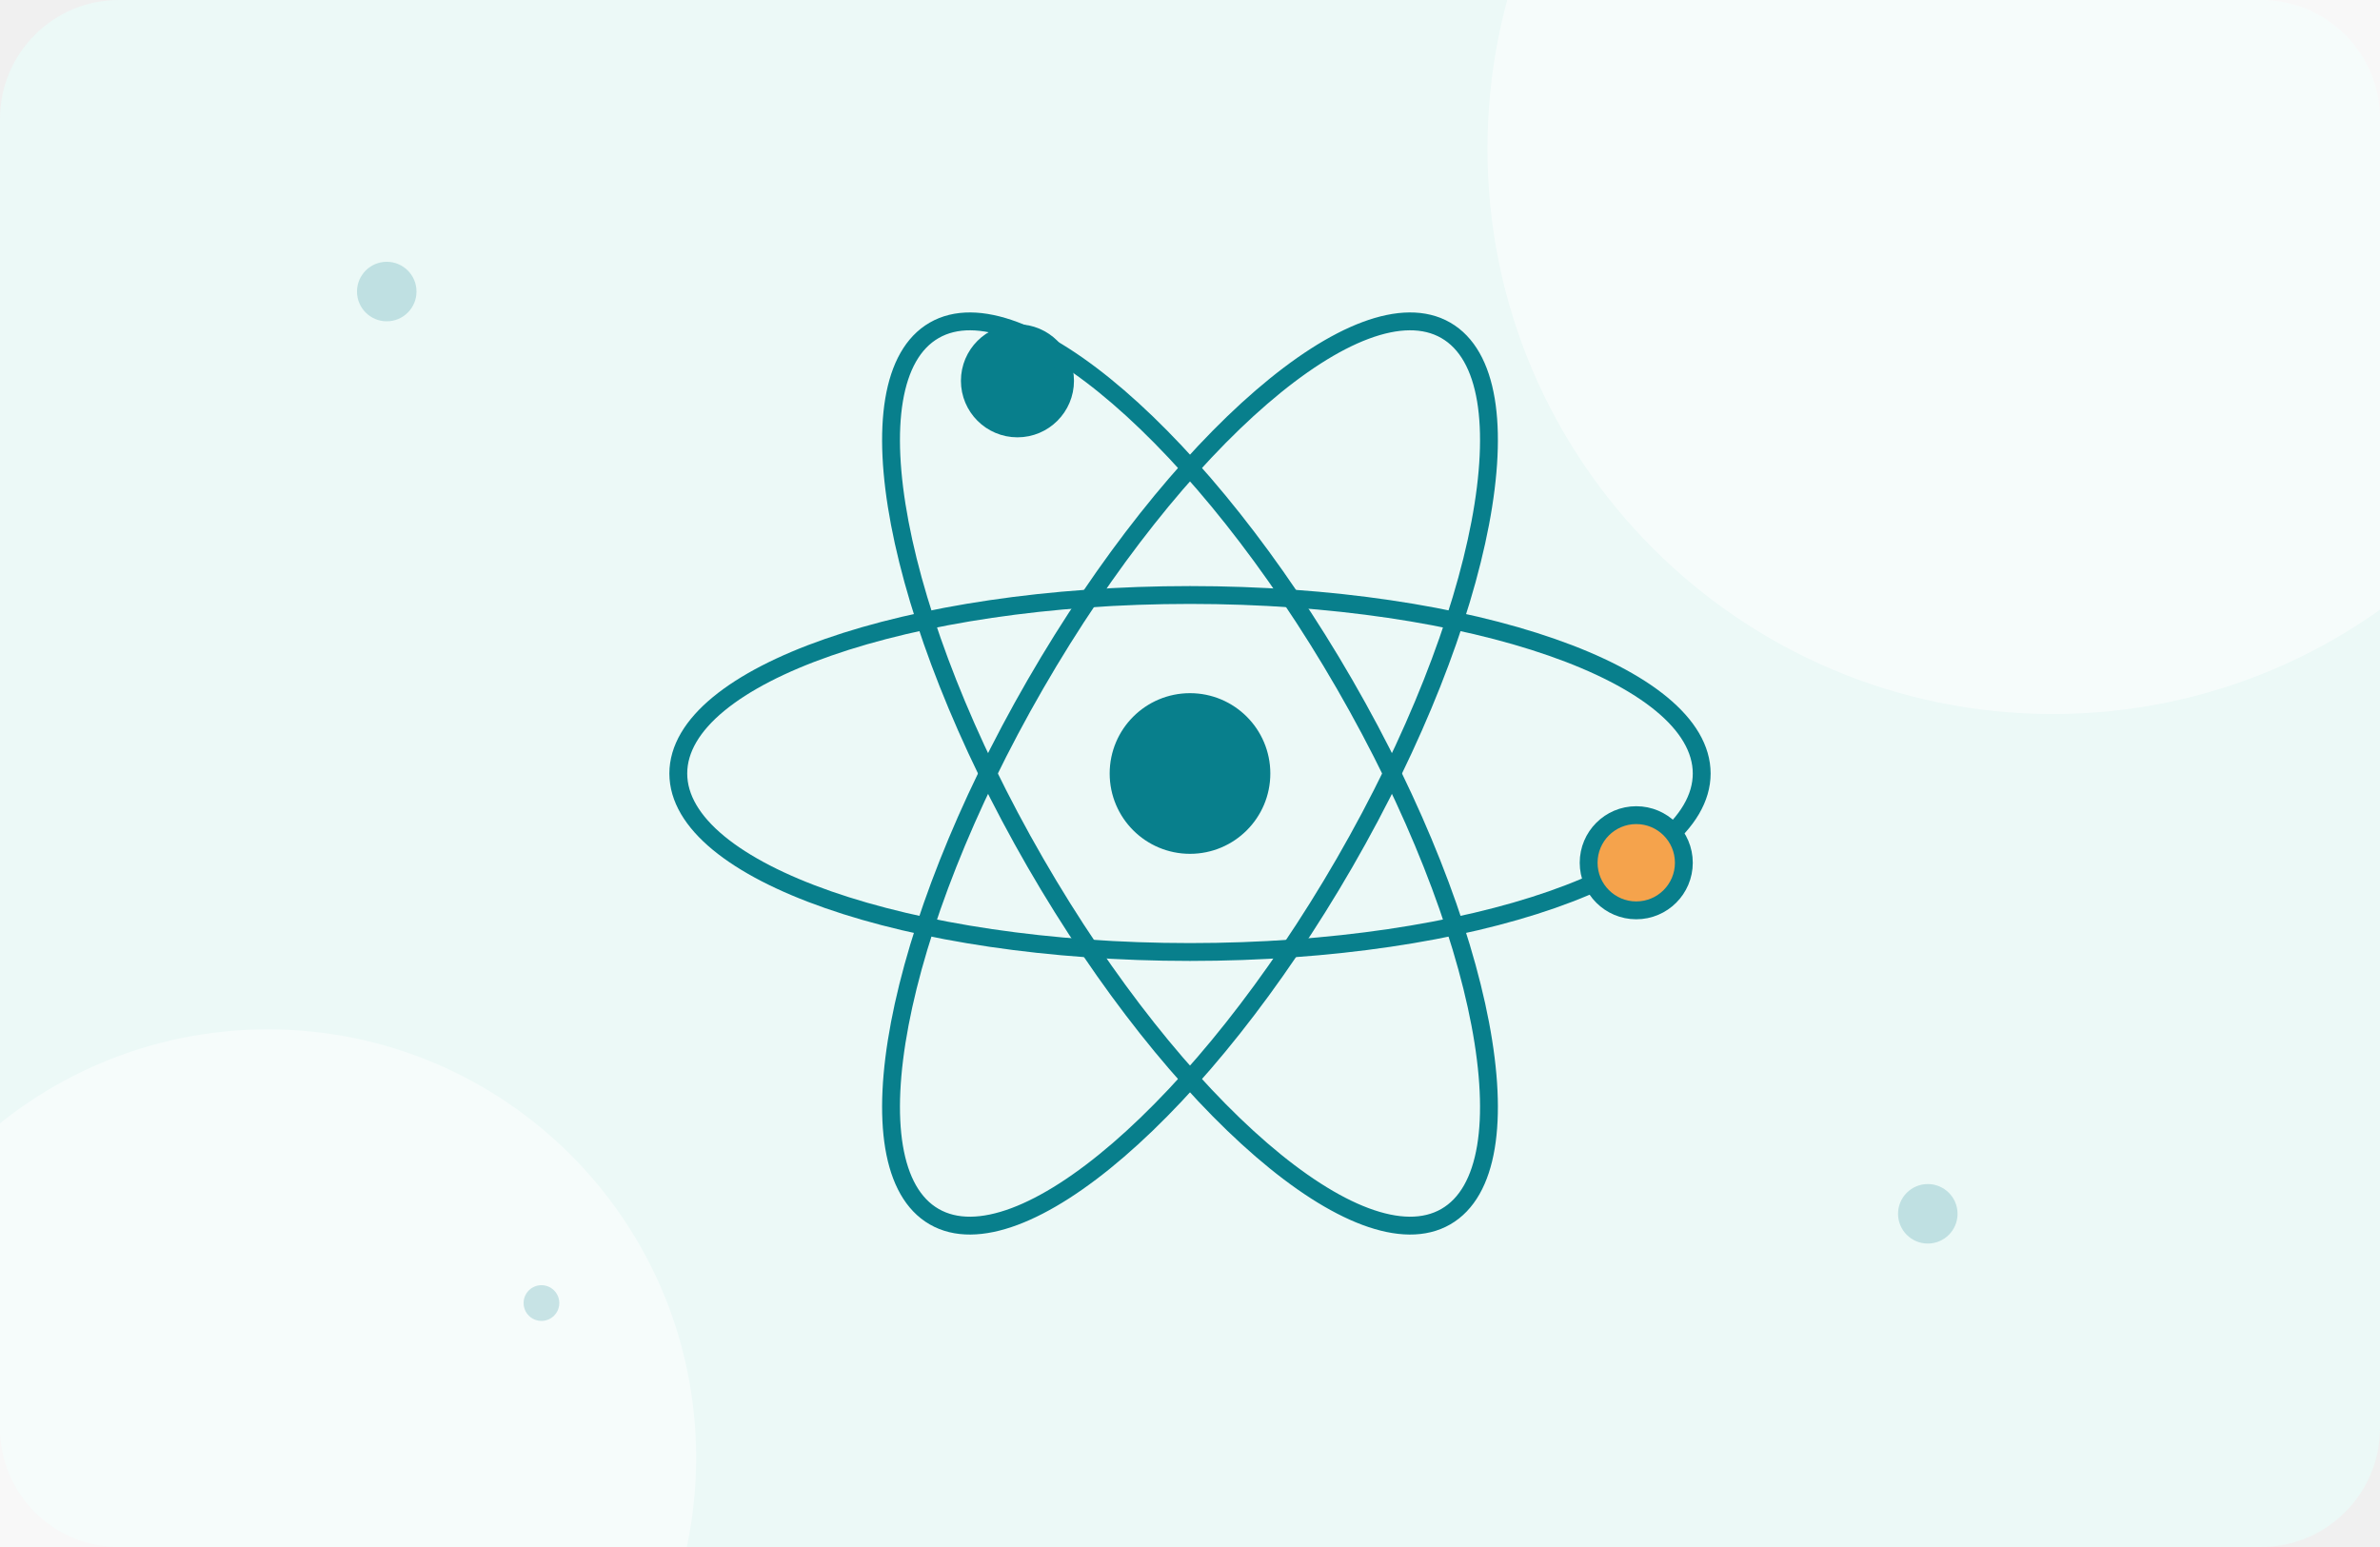
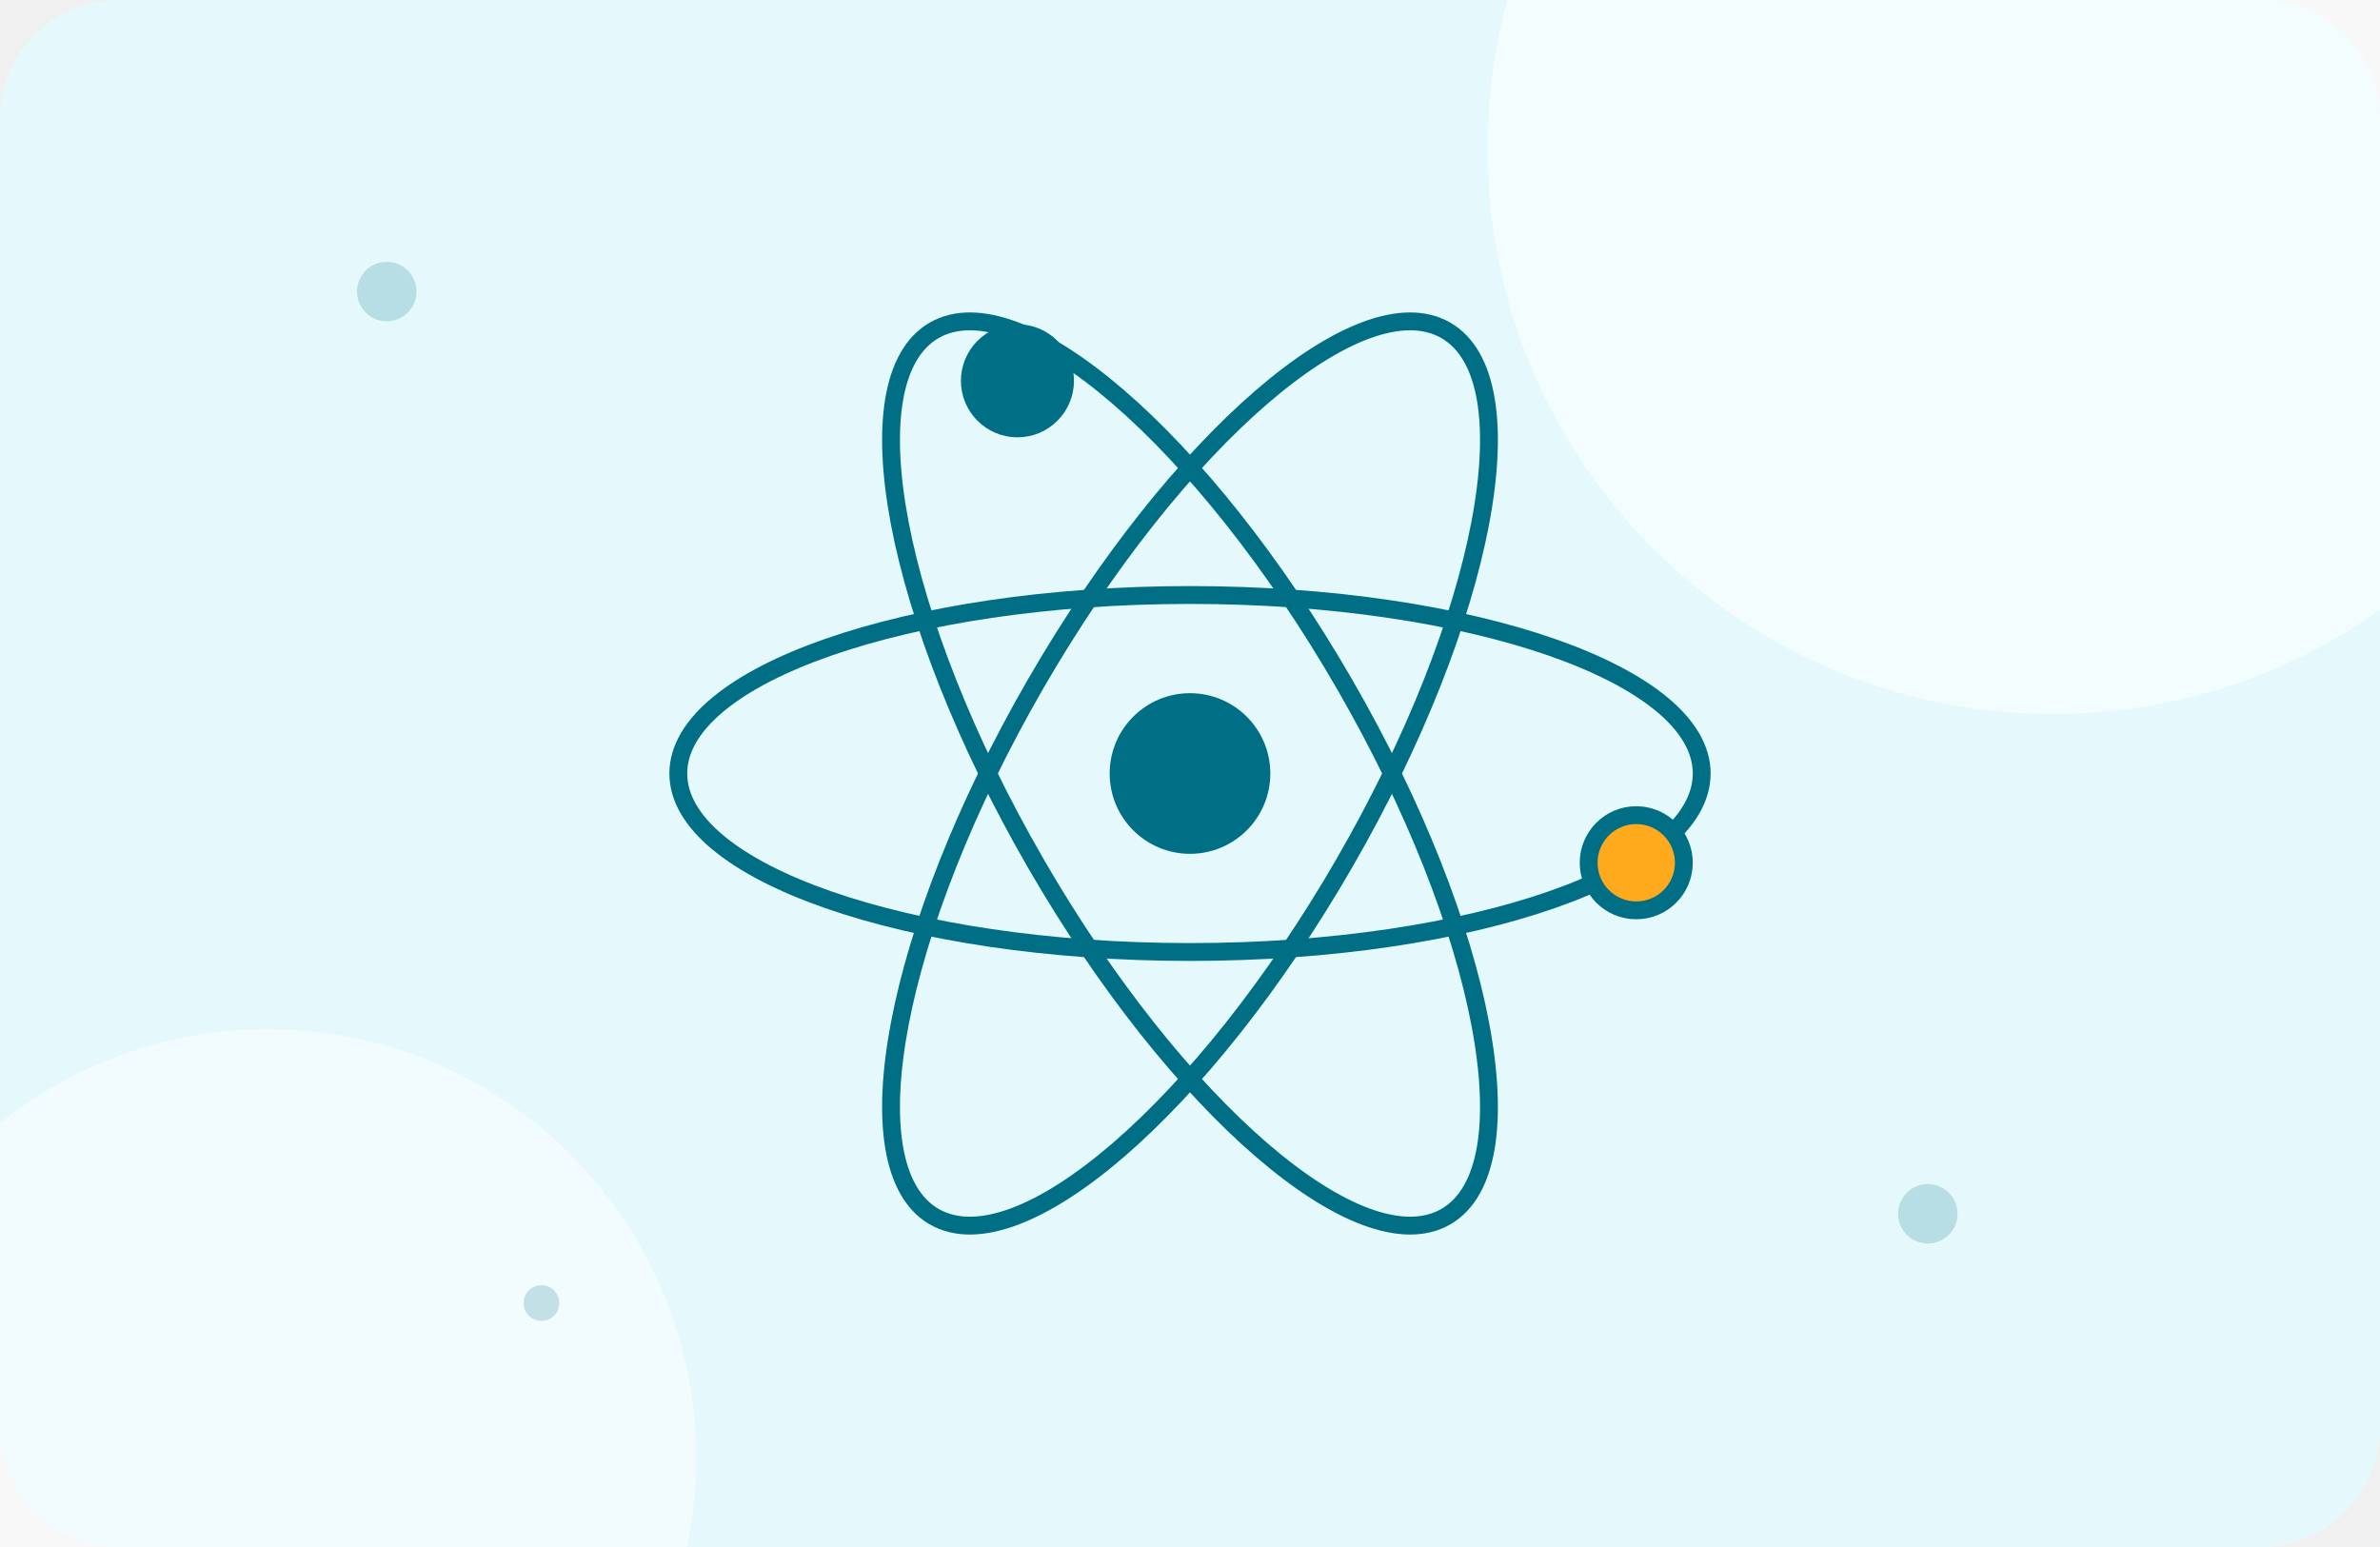
<svg xmlns="http://www.w3.org/2000/svg" viewBox="0 0 400 260" fill="none">
-   <rect width="400" height="260" rx="20" fill="#ecf9f7" />
+   <rect width="400" height="260" rx="20" fill="#E5F9FD" />
  <circle cx="345" cy="25" r="95" fill="white" opacity=".55" />
  <circle cx="45" cy="245" r="72" fill="white" opacity=".5" />
-   <g stroke="#087f8c" stroke-width="3" stroke-linecap="round" stroke-linejoin="round" font-family="Georgia,serif">
+   <g stroke="#006F86" stroke-width="3" stroke-linecap="round" stroke-linejoin="round" font-family="Georgia,serif">
    <ellipse cx="200" cy="130" rx="86" ry="30" />
    <ellipse cx="200" cy="130" rx="86" ry="30" transform="rotate(60 200 130)" />
    <ellipse cx="200" cy="130" rx="86" ry="30" transform="rotate(120 200 130)" />
-     <circle cx="200" cy="130" r="12" fill="#087f8c" />
-     <circle cx="275" cy="145" r="8" fill="#f5a34c" />
-     <circle cx="171" cy="64" r="8" fill="#087f8c" />
+     <circle cx="200" cy="130" r="12" fill="#006F86" />
+     <circle cx="275" cy="145" r="8" fill="#FFAA1D" />
+     <circle cx="171" cy="64" r="8" fill="#006F86" />
  </g>
-   <g fill="#087f8c" opacity=".2">
+   <g fill="#006F86" opacity=".2">
    <circle cx="65" cy="49" r="5" />
    <circle cx="324" cy="204" r="5" />
    <circle cx="91" cy="219" r="3" />
  </g>
</svg>
